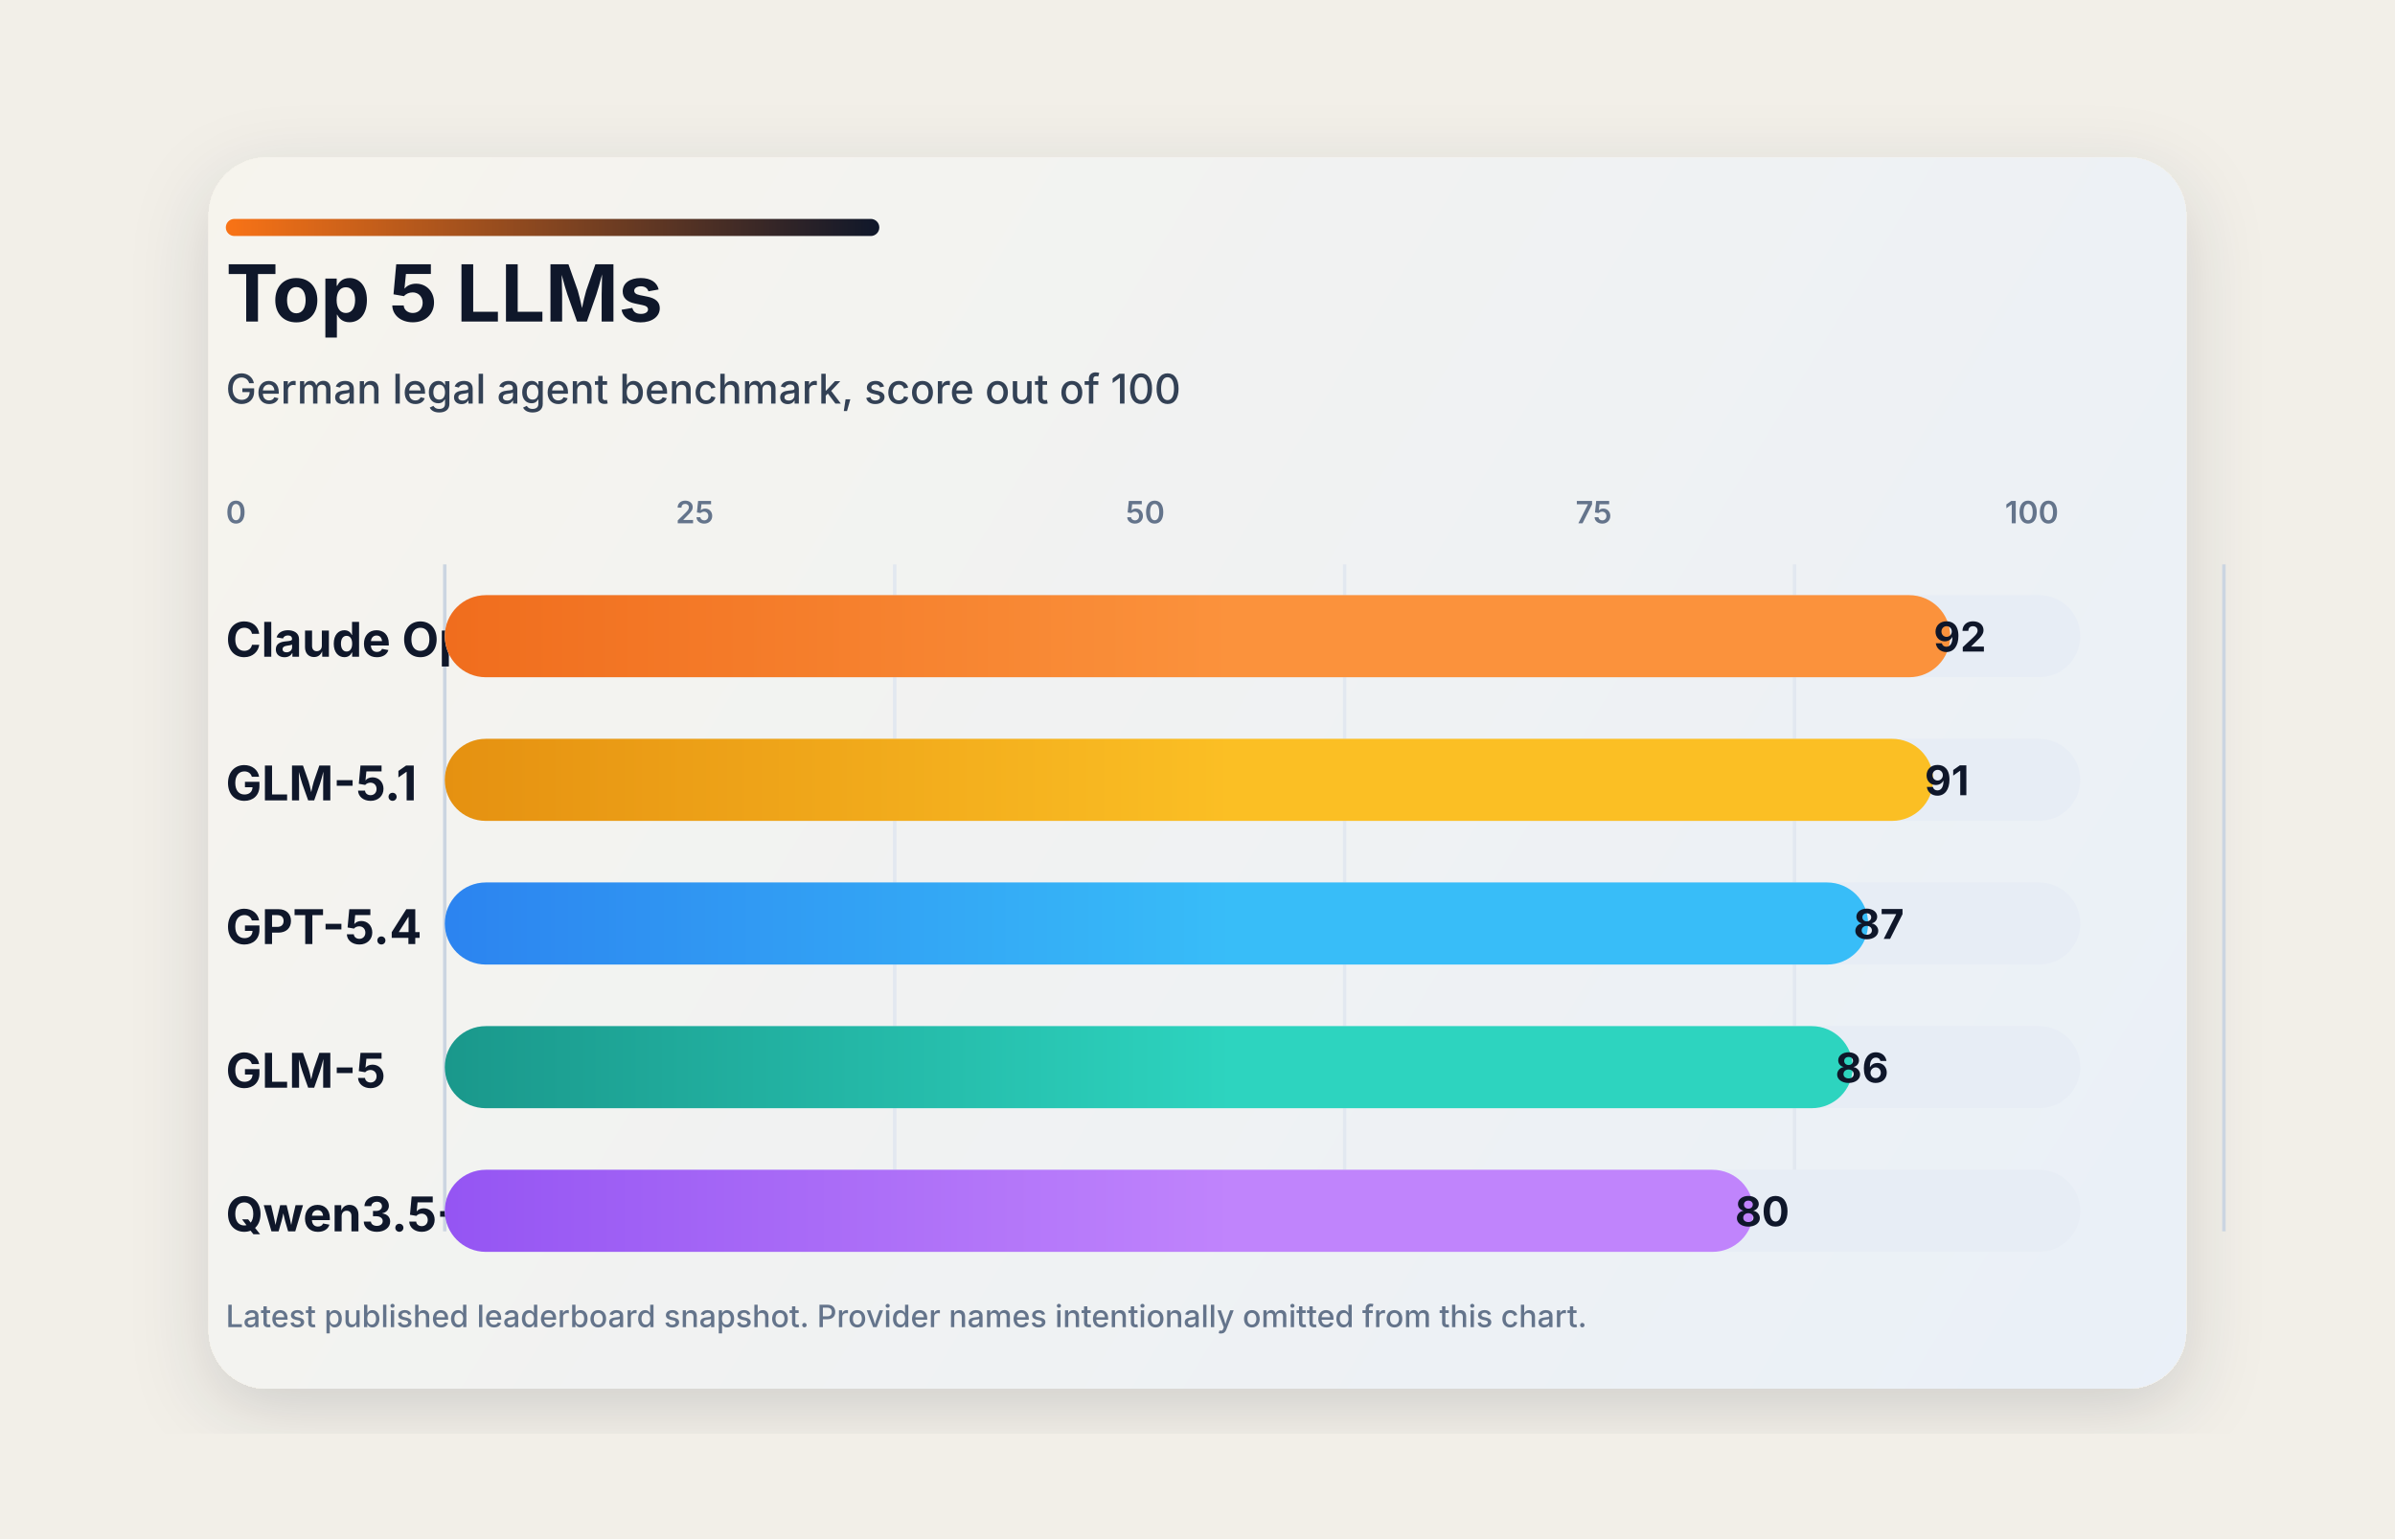
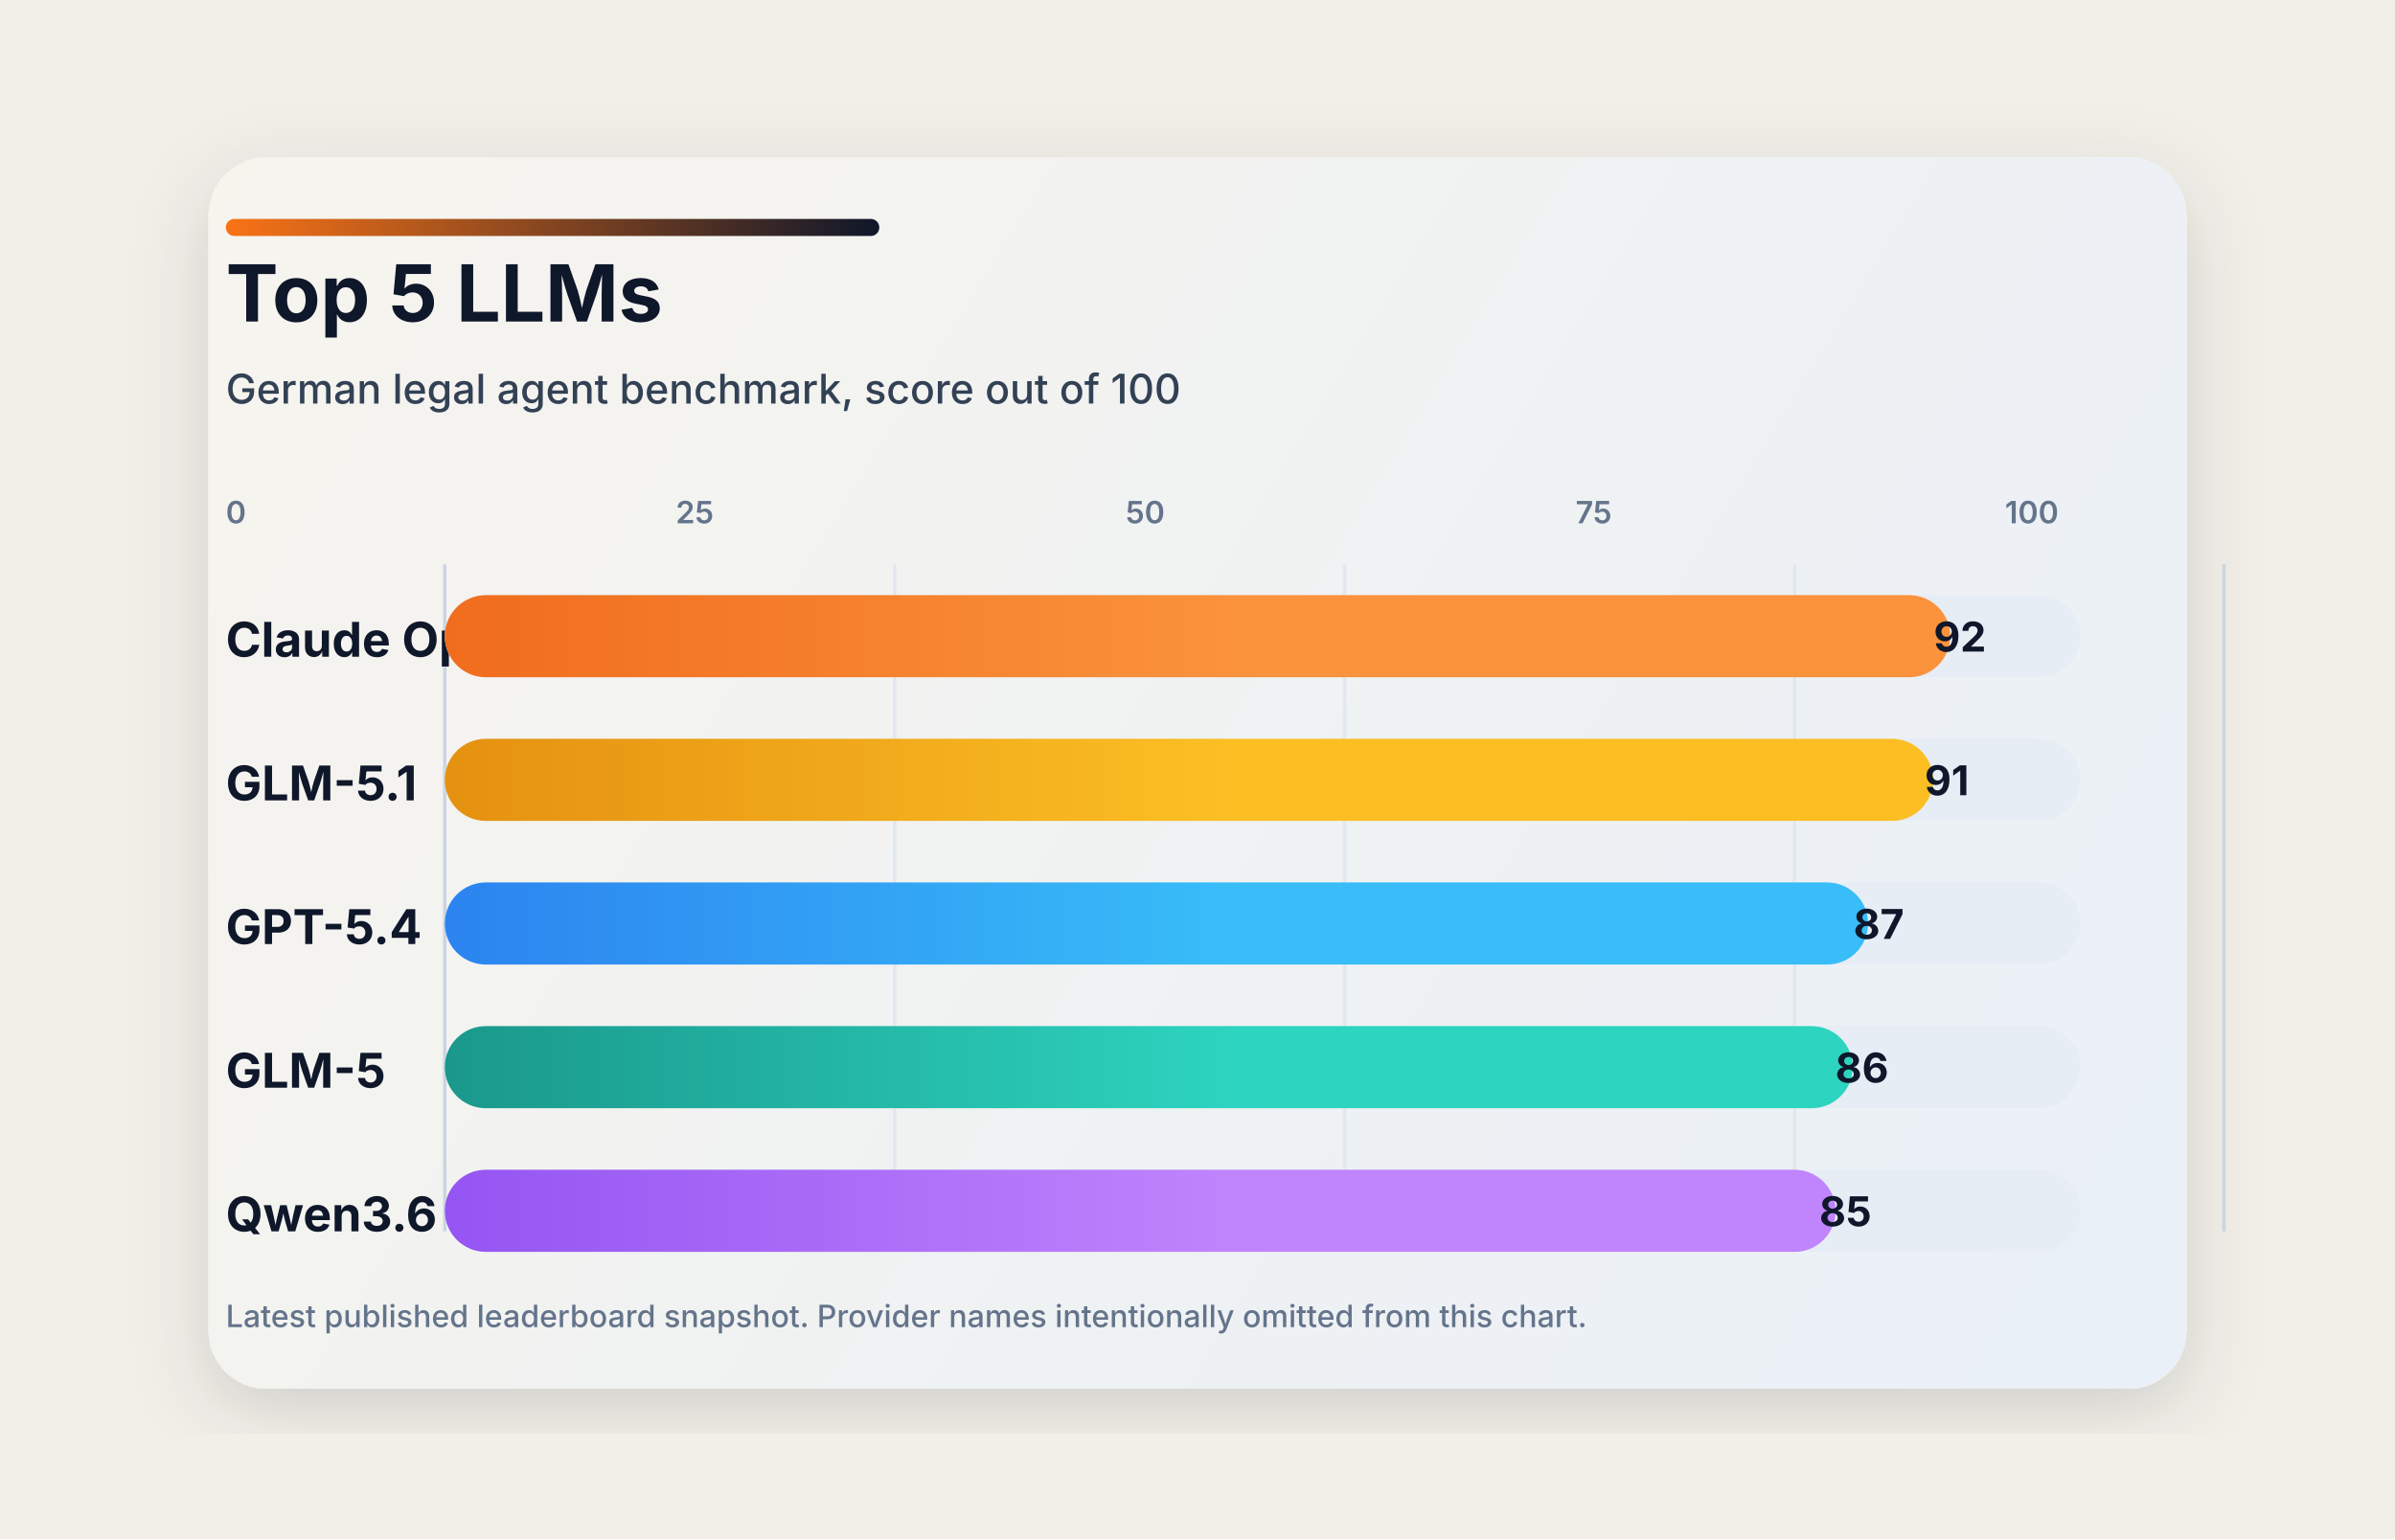
<svg xmlns="http://www.w3.org/2000/svg" width="1400" height="900" viewBox="0 0 1400 900" fill="none" role="img" aria-labelledby="title desc">
  <defs>
    <linearGradient id="bg" x1="88" y1="74" x2="1316" y2="826" gradientUnits="userSpaceOnUse">
      <stop stop-color="#F7F4ED" />
      <stop offset="1" stop-color="#E9F0F8" />
    </linearGradient>
    <linearGradient id="headline" x1="132" y1="146" x2="514" y2="146" gradientUnits="userSpaceOnUse">
      <stop stop-color="#F97316" />
      <stop offset="1" stop-color="#0F172A" />
    </linearGradient>
    <linearGradient id="bar1" x1="0" y1="0" x2="720" y2="0" gradientUnits="userSpaceOnUse">
      <stop stop-color="#EA580C" />
      <stop offset="1" stop-color="#FB923C" />
    </linearGradient>
    <linearGradient id="bar2" x1="0" y1="0" x2="720" y2="0" gradientUnits="userSpaceOnUse">
      <stop stop-color="#D97706" />
      <stop offset="1" stop-color="#FBBF24" />
    </linearGradient>
    <linearGradient id="bar3" x1="0" y1="0" x2="720" y2="0" gradientUnits="userSpaceOnUse">
      <stop stop-color="#2563EB" />
      <stop offset="1" stop-color="#38BDF8" />
    </linearGradient>
    <linearGradient id="bar4" x1="0" y1="0" x2="720" y2="0" gradientUnits="userSpaceOnUse">
      <stop stop-color="#0F766E" />
      <stop offset="1" stop-color="#2DD4BF" />
    </linearGradient>
    <linearGradient id="bar5" x1="0" y1="0" x2="720" y2="0" gradientUnits="userSpaceOnUse">
      <stop stop-color="#7C3AED" />
      <stop offset="1" stop-color="#C084FC" />
    </linearGradient>
    <filter id="shadow" x="78" y="62" width="1244" height="776" filterUnits="userSpaceOnUse" color-interpolation-filters="sRGB">
      <feFlood flood-opacity="0" result="BackgroundImageFix" />
      <feColorMatrix in="SourceAlpha" type="matrix" values="0 0 0 0 0 0 0 0 0 0 0 0 0 0 0 0 0 0 127 0" result="hardAlpha" />
      <feOffset dy="14" />
      <feGaussianBlur stdDeviation="22" />
      <feComposite in2="hardAlpha" operator="out" />
      <feColorMatrix type="matrix" values="0 0 0 0 0.059 0 0 0 0 0.09 0 0 0 0 0.165 0 0 0 0.15 0" />
      <feBlend mode="normal" in2="BackgroundImageFix" result="effect1_dropShadow_1_1" />
      <feBlend mode="normal" in="SourceGraphic" in2="effect1_dropShadow_1_1" result="shape" />
    </filter>
  </defs>
  <rect width="1400" height="900" fill="#F2EFE8" />
  <g filter="url(#shadow)">
    <rect x="122" y="92" width="1156" height="720" rx="34" fill="url(#bg)" />
  </g>
  <rect x="132" y="128" width="382" height="10" rx="5" fill="url(#headline)" />
  <text x="132" y="188" fill="#0F172A" font-family="system-ui, -apple-system, BlinkMacSystemFont, 'Segoe UI', sans-serif" font-size="46" font-weight="700">Top 5 LLMs</text>
  <text x="132" y="236" fill="#334155" font-family="system-ui, -apple-system, BlinkMacSystemFont, 'Segoe UI', sans-serif" font-size="24" font-weight="500">German legal agent benchmark, score out of 100</text>
  <text x="132" y="306" fill="#64748B" font-family="system-ui, -apple-system, BlinkMacSystemFont, 'Segoe UI', sans-serif" font-size="18" font-weight="600">0</text>
  <text x="395" y="306" fill="#64748B" font-family="system-ui, -apple-system, BlinkMacSystemFont, 'Segoe UI', sans-serif" font-size="18" font-weight="600">25</text>
  <text x="658" y="306" fill="#64748B" font-family="system-ui, -apple-system, BlinkMacSystemFont, 'Segoe UI', sans-serif" font-size="18" font-weight="600">50</text>
  <text x="921" y="306" fill="#64748B" font-family="system-ui, -apple-system, BlinkMacSystemFont, 'Segoe UI', sans-serif" font-size="18" font-weight="600">75</text>
  <text x="1172" y="306" fill="#64748B" font-family="system-ui, -apple-system, BlinkMacSystemFont, 'Segoe UI', sans-serif" font-size="18" font-weight="600">100</text>
  <line x1="260" y1="330" x2="260" y2="720" stroke="#CBD5E1" stroke-width="2" />
  <line x1="523" y1="330" x2="523" y2="720" stroke="#E2E8F0" stroke-width="2" />
  <line x1="786" y1="330" x2="786" y2="720" stroke="#E2E8F0" stroke-width="2" />
  <line x1="1049" y1="330" x2="1049" y2="720" stroke="#E2E8F0" stroke-width="2" />
  <line x1="1300" y1="330" x2="1300" y2="720" stroke="#CBD5E1" stroke-width="2" />
  <text x="132" y="384" fill="#0F172A" font-family="system-ui, -apple-system, BlinkMacSystemFont, 'Segoe UI', sans-serif" font-size="28" font-weight="650">Claude Opus 4.7</text>
  <rect x="260" y="348" width="956" height="48" rx="24" fill="#E7EDF5" />
  <rect x="260" y="348" width="880" height="48" rx="24" fill="url(#bar1)" />
  <text x="1161" y="381" text-anchor="end" fill="#0F172A" font-family="system-ui, -apple-system, BlinkMacSystemFont, 'Segoe UI', sans-serif" font-size="24" font-weight="700">92</text>
  <text x="132" y="468" fill="#0F172A" font-family="system-ui, -apple-system, BlinkMacSystemFont, 'Segoe UI', sans-serif" font-size="28" font-weight="650">GLM-5.1</text>
  <rect x="260" y="432" width="956" height="48" rx="24" fill="#E7EDF5" />
  <rect x="260" y="432" width="870" height="48" rx="24" fill="url(#bar2)" />
  <text x="1151" y="465" text-anchor="end" fill="#0F172A" font-family="system-ui, -apple-system, BlinkMacSystemFont, 'Segoe UI', sans-serif" font-size="24" font-weight="700">91</text>
  <text x="132" y="552" fill="#0F172A" font-family="system-ui, -apple-system, BlinkMacSystemFont, 'Segoe UI', sans-serif" font-size="28" font-weight="650">GPT-5.4</text>
  <rect x="260" y="516" width="956" height="48" rx="24" fill="#E7EDF5" />
  <rect x="260" y="516" width="832" height="48" rx="24" fill="url(#bar3)" />
  <text x="1113" y="549" text-anchor="end" fill="#0F172A" font-family="system-ui, -apple-system, BlinkMacSystemFont, 'Segoe UI', sans-serif" font-size="24" font-weight="700">87</text>
  <text x="132" y="636" fill="#0F172A" font-family="system-ui, -apple-system, BlinkMacSystemFont, 'Segoe UI', sans-serif" font-size="28" font-weight="650">GLM-5</text>
  <rect x="260" y="600" width="956" height="48" rx="24" fill="#E7EDF5" />
  <rect x="260" y="600" width="823" height="48" rx="24" fill="url(#bar4)" />
  <text x="1104" y="633" text-anchor="end" fill="#0F172A" font-family="system-ui, -apple-system, BlinkMacSystemFont, 'Segoe UI', sans-serif" font-size="24" font-weight="700">86</text>
-   <text x="132" y="720" fill="#0F172A" font-family="system-ui, -apple-system, BlinkMacSystemFont, 'Segoe UI', sans-serif" font-size="28" font-weight="650">Qwen3.5-397B-A17B</text>
+   <text x="132" y="720" fill="#0F172A" font-family="system-ui, -apple-system, BlinkMacSystemFont, 'Segoe UI', sans-serif" font-size="28" font-weight="650">Qwen3.6 Plus</text>
  <rect x="260" y="684" width="956" height="48" rx="24" fill="#E7EDF5" />
-   <rect x="260" y="684" width="765" height="48" rx="24" fill="url(#bar5)" />
-   <text x="1046" y="717" text-anchor="end" fill="#0F172A" font-family="system-ui, -apple-system, BlinkMacSystemFont, 'Segoe UI', sans-serif" font-size="24" font-weight="700">80</text>
+   <rect x="260" y="684" width="813" height="48" rx="24" fill="url(#bar5)" />
+   <text x="1094" y="717" text-anchor="end" fill="#0F172A" font-family="system-ui, -apple-system, BlinkMacSystemFont, 'Segoe UI', sans-serif" font-size="24" font-weight="700">85</text>
  <text x="132" y="776" fill="#64748B" font-family="system-ui, -apple-system, BlinkMacSystemFont, 'Segoe UI', sans-serif" font-size="18" font-weight="500">Latest published leaderboard snapshot. Provider names intentionally omitted from this chart.</text>
</svg>
